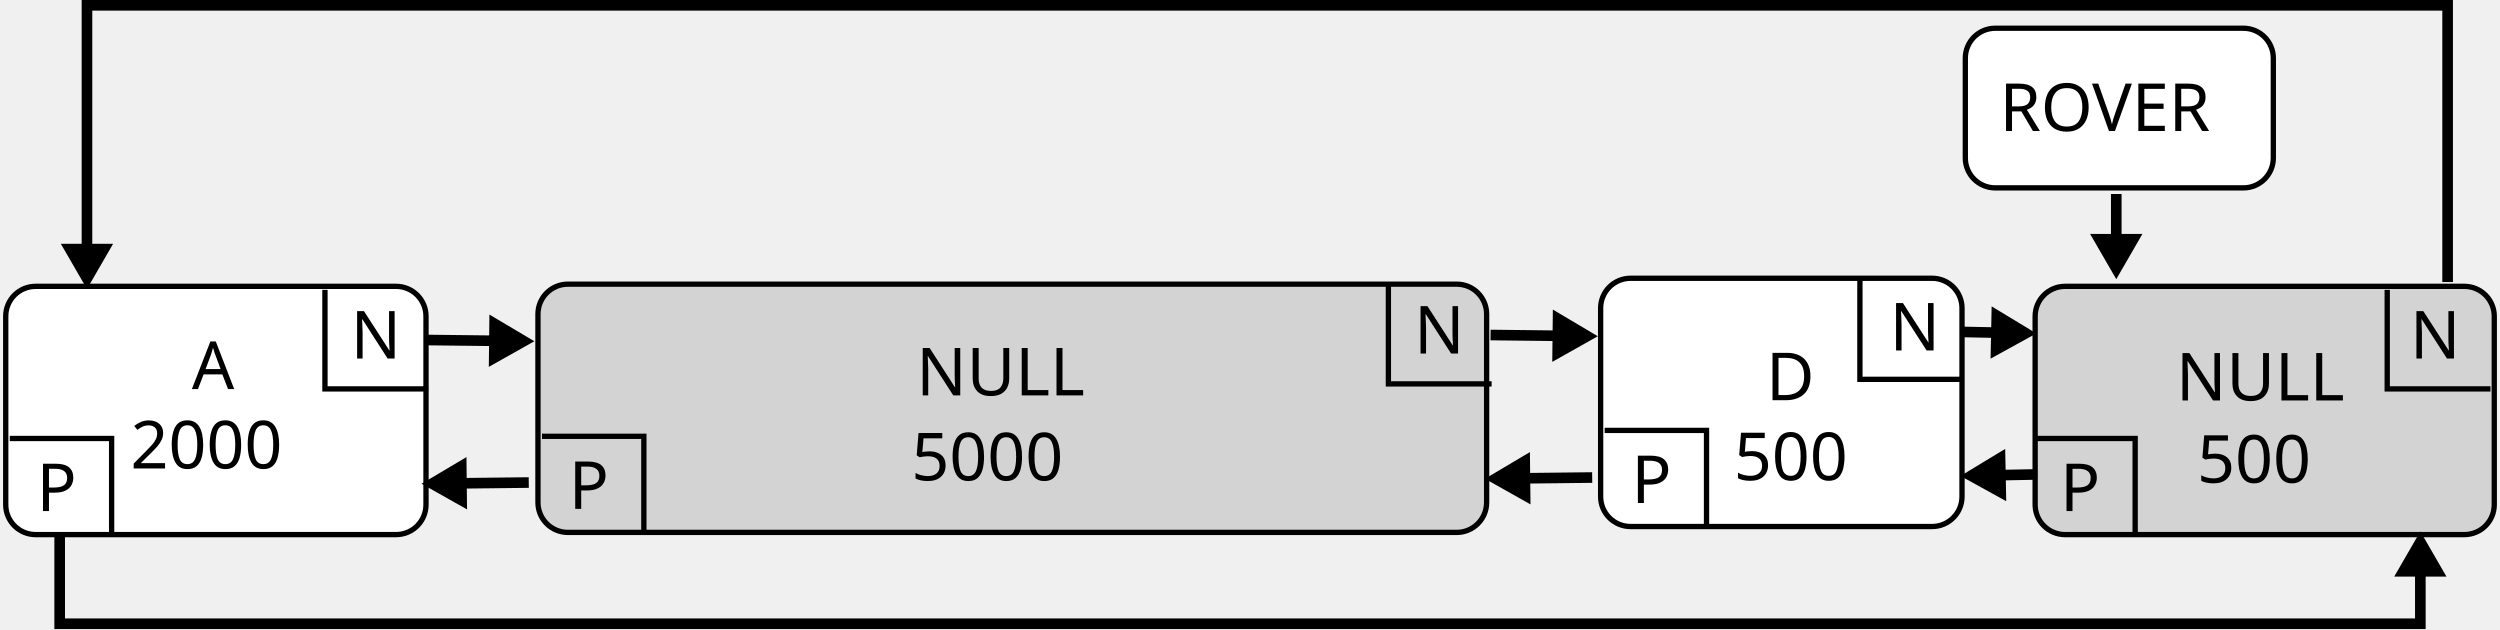
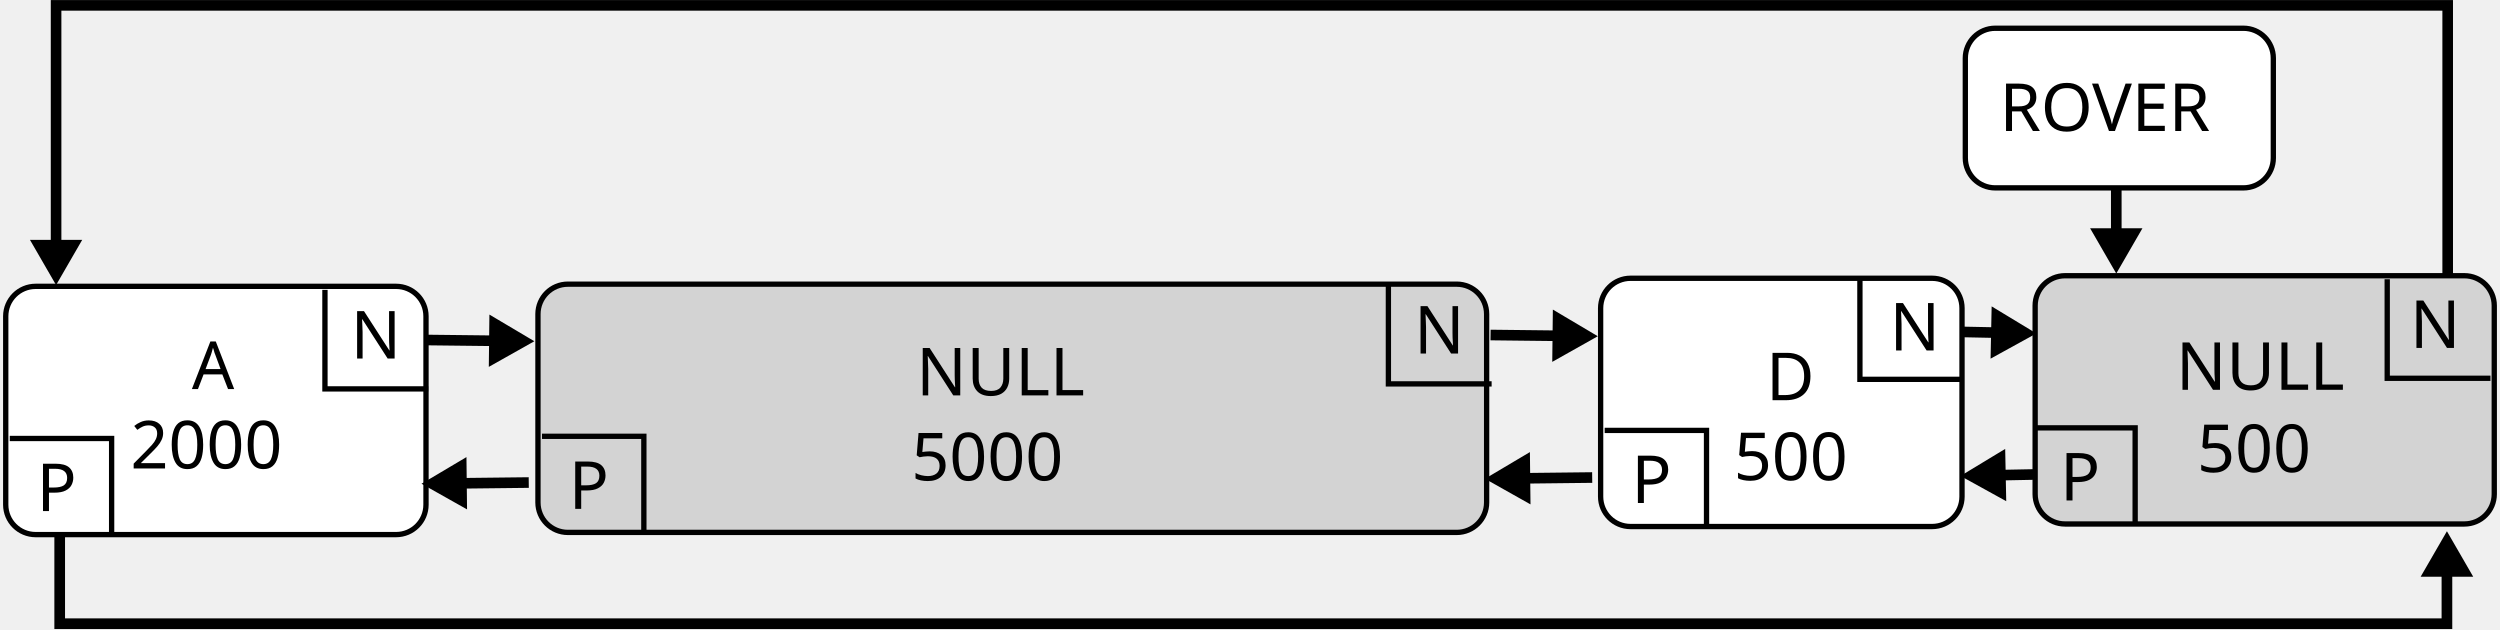
<svg xmlns="http://www.w3.org/2000/svg" width="5.23in" height="1.316in" viewBox="0 0 470.721 118.453" id="svg2" version="1.1">
  <defs id="defs4">
    <marker style="overflow:visible" id="marker11812" refX="0" refY="0" orient="auto">
      <path transform="scale(0.4,0.4)" style="fill:#000000;fill-opacity:1;fill-rule:evenodd;stroke:#000000;stroke-width:1pt;stroke-opacity:1" d="m 5.77,0 -8.65,5 0,-10 8.65,5 z" id="path11814" />
    </marker>
    <marker orient="auto" refY="0" refX="0" id="TriangleOutM-9" style="overflow:visible">
      <path id="path4508-5" d="m 5.77,0 -8.65,5 0,-10 8.65,5 z" style="fill:#000000;fill-opacity:1;fill-rule:evenodd;stroke:#000000;stroke-width:1pt;stroke-opacity:1" transform="scale(0.4,0.4)" />
    </marker>
    <marker orient="auto" refY="0" refX="0" id="TriangleOutM-9-1" style="overflow:visible">
      <path id="path4508-5-8" d="m 5.77,0 -8.65,5 0,-10 8.65,5 z" style="fill:#000000;fill-opacity:1;fill-rule:evenodd;stroke:#000000;stroke-width:1pt;stroke-opacity:1" transform="scale(0.4,0.4)" />
    </marker>
    <marker orient="auto" refY="0" refX="0" id="TriangleOutM-99" style="overflow:visible">
      <path id="path4508-58" d="m 5.77,0 -8.65,5 0,-10 8.65,5 z" style="fill:#000000;fill-opacity:1;fill-rule:evenodd;stroke:#000000;stroke-width:1pt;stroke-opacity:1" transform="scale(0.4,0.4)" />
    </marker>
    <marker orient="auto" refY="0" refX="0" id="TriangleOutM-7" style="overflow:visible">
      <path id="path4508-9" d="m 5.77,0 -8.65,5 0,-10 8.65,5 z" style="fill:#000000;fill-opacity:1;fill-rule:evenodd;stroke:#000000;stroke-width:1pt;stroke-opacity:1" transform="scale(0.4,0.4)" />
    </marker>
    <marker orient="auto" refY="0" refX="0" id="TriangleOutM-5" style="overflow:visible">
      <path id="path4508-3" d="m 5.77,0 -8.65,5 0,-10 8.65,5 z" style="fill:#000000;fill-opacity:1;fill-rule:evenodd;stroke:#000000;stroke-width:1pt;stroke-opacity:1" transform="scale(0.4,0.4)" />
    </marker>
    <marker orient="auto" refY="0" refX="0" id="TriangleOutM-0" style="overflow:visible">
      <path id="path4508-97" d="m 5.77,0 -8.65,5 0,-10 8.65,5 z" style="fill:#000000;fill-opacity:1;fill-rule:evenodd;stroke:#000000;stroke-width:1pt;stroke-opacity:1" transform="scale(0.4,0.4)" />
    </marker>
    <marker orient="auto" refY="0" refX="0" id="TriangleOutM-0-0" style="overflow:visible">
      <path id="path4508-97-9" d="m 5.77,0 -8.65,5 0,-10 8.65,5 z" style="fill:#000000;fill-opacity:1;fill-rule:evenodd;stroke:#000000;stroke-width:1pt;stroke-opacity:1" transform="scale(0.4,0.4)" />
    </marker>
    <marker orient="auto" refY="0" refX="0" id="TriangleOutM-9-2" style="overflow:visible">
      <path id="path4508-5-7" d="m 5.77,0 -8.65,5 0,-10 8.65,5 z" style="fill:#000000;fill-opacity:1;fill-rule:evenodd;stroke:#000000;stroke-width:1pt;stroke-opacity:1" transform="scale(0.4,0.4)" />
    </marker>
    <marker orient="auto" refY="0" refX="0" id="TriangleOutM-9-0" style="overflow:visible">
      <path id="path4508-5-9" d="m 5.77,0 -8.65,5 0,-10 8.65,5 z" style="fill:#000000;fill-opacity:1;fill-rule:evenodd;stroke:#000000;stroke-width:1pt;stroke-opacity:1" transform="scale(0.4,0.4)" />
    </marker>
    <marker orient="auto" refY="0" refX="0" id="TriangleOutM-57" style="overflow:visible">
      <path id="path4508-1" d="m 5.77,0 -8.65,5 0,-10 8.65,5 z" style="fill:#000000;fill-opacity:1;fill-rule:evenodd;stroke:#000000;stroke-width:1pt;stroke-opacity:1" transform="scale(0.4,0.4)" />
    </marker>
    <marker style="overflow:visible" id="marker11812-6" refX="0" refY="0" orient="auto">
      <path transform="scale(0.4,0.4)" style="fill:#000000;fill-opacity:1;fill-rule:evenodd;stroke:#000000;stroke-width:1pt;stroke-opacity:1" d="m 5.77,0 -8.65,5 0,-10 8.65,5 z" id="path11814-1" />
    </marker>
    <marker orient="auto" refY="0" refX="0" id="TriangleOutM-57-2" style="overflow:visible">
      <path id="path4508-1-9" d="m 5.77,0 -8.65,5 0,-10 8.65,5 z" style="fill:#000000;fill-opacity:1;fill-rule:evenodd;stroke:#000000;stroke-width:1pt;stroke-opacity:1" transform="scale(0.4,0.4)" />
    </marker>
    <marker orient="auto" refY="0" refX="0" id="TriangleOutM-57-2-7" style="overflow:visible">
      <path id="path4508-1-9-6" d="m 5.77,0 -8.65,5 0,-10 8.65,5 z" style="fill:#000000;fill-opacity:1;fill-rule:evenodd;stroke:#000000;stroke-width:1pt;stroke-opacity:1" transform="scale(0.4,0.4)" />
    </marker>
    <marker orient="auto" refY="0" refX="0" id="TriangleOutM-57-2-4" style="overflow:visible">
      <path id="path4508-1-9-7" d="m 5.77,0 -8.65,5 0,-10 8.65,5 z" style="fill:#000000;fill-opacity:1;fill-rule:evenodd;stroke:#000000;stroke-width:1pt;stroke-opacity:1" transform="scale(0.4,0.4)" />
    </marker>
    <marker orient="auto" refY="0" refX="0" id="TriangleOutM-57-2-4-7" style="overflow:visible">
      <path id="path4508-1-9-7-5" d="m 5.77,0 -8.65,5 0,-10 8.65,5 z" style="fill:#000000;fill-opacity:1;fill-rule:evenodd;stroke:#000000;stroke-width:1pt;stroke-opacity:1" transform="scale(0.4,0.4)" />
    </marker>
    <marker style="overflow:visible" id="marker11812-3" refX="0" refY="0" orient="auto">
      <path transform="scale(0.4,0.4)" style="fill:#000000;fill-opacity:1;fill-rule:evenodd;stroke:#000000;stroke-width:1pt;stroke-opacity:1" d="m 5.77,0 -8.65,5 0,-10 8.65,5 z" id="path11814-5" />
    </marker>
    <marker orient="auto" refY="0" refX="0" id="TriangleOutM-57-2-7-5" style="overflow:visible">
      <path id="path4508-1-9-6-3" d="m 5.77,0 -8.65,5 0,-10 8.65,5 z" style="fill:#000000;fill-opacity:1;fill-rule:evenodd;stroke:#000000;stroke-width:1pt;stroke-opacity:1" transform="scale(0.4,0.4)" />
    </marker>
    <marker orient="auto" refY="0" refX="0" id="TriangleOutM-57-2-4-7-9" style="overflow:visible">
      <path id="path4508-1-9-7-5-9" d="m 5.77,0 -8.65,5 0,-10 8.65,5 z" style="fill:#000000;fill-opacity:1;fill-rule:evenodd;stroke:#000000;stroke-width:1pt;stroke-opacity:1" transform="scale(0.4,0.4)" />
    </marker>
    <marker orient="auto" refY="0" refX="0" id="TriangleOutM-57-2-7-8" style="overflow:visible">
      <path id="path4508-1-9-6-8" d="m 5.77,0 -8.65,5 0,-10 8.65,5 z" style="fill:#000000;fill-opacity:1;fill-rule:evenodd;stroke:#000000;stroke-width:1pt;stroke-opacity:1" transform="scale(0.4,0.4)" />
    </marker>
    <marker orient="auto" refY="0" refX="0" id="TriangleOutM-57-2-4-7-0" style="overflow:visible">
      <path id="path4508-1-9-7-5-1" d="m 5.77,0 -8.65,5 0,-10 8.65,5 z" style="fill:#000000;fill-opacity:1;fill-rule:evenodd;stroke:#000000;stroke-width:1pt;stroke-opacity:1" transform="scale(0.4,0.4)" />
    </marker>
    <marker orient="auto" refY="0" refX="0" id="TriangleOutM-57-2-7-82" style="overflow:visible">
      <path id="path4508-1-9-6-9" d="m 5.77,0 -8.65,5 0,-10 8.65,5 z" style="fill:#000000;fill-opacity:1;fill-rule:evenodd;stroke:#000000;stroke-width:1pt;stroke-opacity:1" transform="scale(0.4,0.4)" />
    </marker>
    <marker orient="auto" refY="0" refX="0" id="TriangleOutM-57-2-4-7-1" style="overflow:visible">
      <path id="path4508-1-9-7-5-5" d="m 5.77,0 -8.65,5 0,-10 8.65,5 z" style="fill:#000000;fill-opacity:1;fill-rule:evenodd;stroke:#000000;stroke-width:1pt;stroke-opacity:1" transform="scale(0.4,0.4)" />
    </marker>
    <marker orient="auto" refY="0" refX="0" id="TriangleOutM-57-2-7-81" style="overflow:visible">
      <path id="path4508-1-9-6-81" d="m 5.77,0 -8.65,5 0,-10 8.65,5 z" style="fill:#000000;fill-opacity:1;fill-rule:evenodd;stroke:#000000;stroke-width:1pt;stroke-opacity:1" transform="scale(0.4,0.4)" />
    </marker>
    <marker orient="auto" refY="0" refX="0" id="TriangleOutM-57-2-4-7-00" style="overflow:visible">
      <path id="path4508-1-9-7-5-0" d="m 5.77,0 -8.65,5 0,-10 8.65,5 z" style="fill:#000000;fill-opacity:1;fill-rule:evenodd;stroke:#000000;stroke-width:1pt;stroke-opacity:1" transform="scale(0.4,0.4)" />
    </marker>
    <marker orient="auto" refY="0" refX="0" id="TriangleOutM-57-2-7-3" style="overflow:visible">
      <path id="path4508-1-9-6-38" d="m 5.77,0 -8.65,5 0,-10 8.65,5 z" style="fill:#000000;fill-opacity:1;fill-rule:evenodd;stroke:#000000;stroke-width:1pt;stroke-opacity:1" transform="scale(0.4,0.4)" />
    </marker>
    <marker orient="auto" refY="0" refX="0" id="TriangleOutM-57-2-4-7-6" style="overflow:visible">
      <path id="path4508-1-9-7-5-8" d="m 5.77,0 -8.65,5 0,-10 8.65,5 z" style="fill:#000000;fill-opacity:1;fill-rule:evenodd;stroke:#000000;stroke-width:1pt;stroke-opacity:1" transform="scale(0.4,0.4)" />
    </marker>
  </defs>
  <g id="layer1" transform="translate(1.757068,-500.3344)">
-     <rect style="fill:#d3d3d3;fill-opacity:1;stroke:#000000;stroke-width:1;stroke-miterlimit:4;stroke-dasharray:none;stroke-opacity:1" id="rect4261-3-0-44" width="86.452" height="46.747" x="381.447" y="554.253" ry="5.632" />
-     <text xml:space="preserve" style="font-style:normal;font-weight:normal;font-size:12.5px;line-height:125%;font-family:sans-serif;letter-spacing:0px;word-spacing:0px;fill:#000000;fill-opacity:1;stroke:none;stroke-width:1px;stroke-linecap:butt;stroke-linejoin:miter;stroke-opacity:1" x="411.94" y="591.224" id="text10801-4-8">
-       <tspan id="tspan10803-3-5" x="411.94" y="591.224">500</tspan>
-     </text>
-     <path style="fill:none;fill-rule:evenodd;stroke:#000000;stroke-width:1;stroke-linecap:butt;stroke-linejoin:miter;stroke-miterlimit:4;stroke-dasharray:none;stroke-opacity:1" d="m 447.741,554.916 0,18.649 19.439,0" id="path10784-9" />
-     <text xml:space="preserve" style="font-style:normal;font-weight:normal;font-size:12.5px;line-height:125%;font-family:sans-serif;letter-spacing:0px;word-spacing:0px;fill:#000000;fill-opacity:1;stroke:none;stroke-width:1px;stroke-linecap:butt;stroke-linejoin:miter;stroke-opacity:1" x="452.026" y="567.847" id="text10823-65">
-       <tspan id="tspan10825-3" x="452.026" y="567.847">N</tspan>
-     </text>
-     <g id="g18352" transform="translate(126.3792,0)">
-       <path id="path10784-5-3" d="m 273.899,601.299 0,-18.398 -19.178,0" style="fill:none;fill-rule:evenodd;stroke:#000000;stroke-width:1;stroke-linecap:butt;stroke-linejoin:miter;stroke-miterlimit:4;stroke-dasharray:none;stroke-opacity:1" />
-       <text id="text10823-6-7" y="596.572" x="259.759" style="font-style:normal;font-weight:normal;font-size:12.5px;line-height:125%;font-family:sans-serif;letter-spacing:0px;word-spacing:0px;fill:#000000;fill-opacity:1;stroke:none;stroke-width:1px;stroke-linecap:butt;stroke-linejoin:miter;stroke-opacity:1" xml:space="preserve">
-         <tspan y="596.572" x="259.759" id="tspan10825-2-45">P</tspan>
+     <g id="g4416" transform="translate(0,-2)">
+       <rect ry="5.632" y="554.253" x="381.447" height="46.747" width="86.452" id="rect4261-3-0-44" style="fill:#d3d3d3;fill-opacity:1;stroke:#000000;stroke-width:1;stroke-miterlimit:4;stroke-dasharray:none;stroke-opacity:1" />
+       <text id="text10801-4-8" y="591.224" x="411.94" style="font-style:normal;font-weight:normal;font-size:12.5px;line-height:125%;font-family:sans-serif;letter-spacing:0px;word-spacing:0px;fill:#000000;fill-opacity:1;stroke:none;stroke-width:1px;stroke-linecap:butt;stroke-linejoin:miter;stroke-opacity:1" xml:space="preserve">
+         <tspan y="591.224" x="411.94" id="tspan10803-3-5">500</tspan>
+       </text>
+       <path id="path10784-9" d="m 447.741,554.916 0,18.649 19.439,0" style="fill:none;fill-rule:evenodd;stroke:#000000;stroke-width:1;stroke-linecap:butt;stroke-linejoin:miter;stroke-miterlimit:4;stroke-dasharray:none;stroke-opacity:1" />
+       <text id="text10823-65" y="567.847" x="452.026" style="font-style:normal;font-weight:normal;font-size:12.5px;line-height:125%;font-family:sans-serif;letter-spacing:0px;word-spacing:0px;fill:#000000;fill-opacity:1;stroke:none;stroke-width:1px;stroke-linecap:butt;stroke-linejoin:miter;stroke-opacity:1" xml:space="preserve">
+         <tspan y="567.847" x="452.026" id="tspan10825-3">N</tspan>
+       </text>
+       <g transform="translate(126.3792,0)" id="g18352">
+         <path style="fill:none;fill-rule:evenodd;stroke:#000000;stroke-width:1;stroke-linecap:butt;stroke-linejoin:miter;stroke-miterlimit:4;stroke-dasharray:none;stroke-opacity:1" d="m 273.899,601.299 0,-18.398 -19.178,0" id="path10784-5-3" />
+         <text xml:space="preserve" style="font-style:normal;font-weight:normal;font-size:12.5px;line-height:125%;font-family:sans-serif;letter-spacing:0px;word-spacing:0px;fill:#000000;fill-opacity:1;stroke:none;stroke-width:1px;stroke-linecap:butt;stroke-linejoin:miter;stroke-opacity:1" x="259.759" y="596.572" id="text10823-6-7">
+           <tspan id="tspan10825-2-45" x="259.759" y="596.572">P</tspan>
+         </text>
+       </g>
+       <text id="text10942-52" y="575.739" x="407.973" style="font-style:normal;font-weight:normal;font-size:12.5px;line-height:125%;font-family:sans-serif;letter-spacing:0px;word-spacing:0px;fill:#000000;fill-opacity:1;stroke:none;stroke-width:1px;stroke-linecap:butt;stroke-linejoin:miter;stroke-opacity:1" xml:space="preserve">
+         <tspan y="575.739" x="407.973" id="tspan10944-6">NULL</tspan>
      </text>
    </g>
-     <text xml:space="preserve" style="font-style:normal;font-weight:normal;font-size:12.5px;line-height:125%;font-family:sans-serif;letter-spacing:0px;word-spacing:0px;fill:#000000;fill-opacity:1;stroke:none;stroke-width:1px;stroke-linecap:butt;stroke-linejoin:miter;stroke-opacity:1" x="407.973" y="575.739" id="text10942-52">
-       <tspan id="tspan10944-6" x="407.973" y="575.739">NULL</tspan>
+     <rect style="fill:#ffffff;fill-opacity:1;stroke:#000000;stroke-width:1;stroke-miterlimit:4;stroke-dasharray:none;stroke-opacity:1" id="rect4261-3-0-5-3" width="57.998" height="30.06" x="368.299" y="505.653" ry="5.632" />
+     <text xml:space="preserve" style="font-style:normal;font-weight:normal;font-size:12.5px;line-height:125%;font-family:sans-serif;letter-spacing:0px;word-spacing:0px;fill:#000000;fill-opacity:1;stroke:none;stroke-width:1px;stroke-linecap:butt;stroke-linejoin:miter;stroke-opacity:1" x="374.746" y="525.001" id="text10801-0-2">
+       <tspan id="tspan10803-5-9" x="374.746" y="525.001">ROVER</tspan>
    </text>
-     <g id="g18369" transform="translate(114.1848,-0.554295)">
-       <rect ry="5.632" y="506.207" x="254.114" height="30.06" width="57.998" id="rect4261-3-0-5-3" style="fill:#ffffff;fill-opacity:1;stroke:#000000;stroke-width:1;stroke-miterlimit:4;stroke-dasharray:none;stroke-opacity:1" />
-       <text id="text10801-0-2" y="525.556" x="260.561" style="font-style:normal;font-weight:normal;font-size:12.5px;line-height:125%;font-family:sans-serif;letter-spacing:0px;word-spacing:0px;fill:#000000;fill-opacity:1;stroke:none;stroke-width:1px;stroke-linecap:butt;stroke-linejoin:miter;stroke-opacity:1" xml:space="preserve">
-         <tspan y="525.556" x="260.561" id="tspan10803-5-9">ROVER</tspan>
-       </text>
-       <path id="path11440-7" d="m 282.538,537.419 0,10.358" style="fill:none;fill-rule:evenodd;stroke:#000000;stroke-width:2;stroke-linecap:butt;stroke-linejoin:miter;stroke-miterlimit:4;stroke-dasharray:none;stroke-opacity:1;marker-end:url(#TriangleOutM-57)" />
-     </g>
-     <path style="fill:none;fill-rule:evenodd;stroke:#000000;stroke-width:2;stroke-linecap:butt;stroke-linejoin:miter;stroke-miterlimit:4;stroke-dasharray:none;stroke-opacity:1;marker-end:url(#marker11812)" d="m 9.466,600.601 0,17.187 444.513,0 0,-11.711" id="path17239" />
-     <path style="fill:none;fill-rule:evenodd;stroke:#000000;stroke-width:2;stroke-linecap:butt;stroke-linejoin:miter;stroke-miterlimit:4;stroke-dasharray:none;stroke-opacity:1;marker-end:url(#marker11812-3)" d="m 459.117,553.442 0,-52.108 -444.513,0 0,47.74" id="path17239-0" />
+     <path style="fill:none;fill-rule:evenodd;stroke:#000000;stroke-width:2;stroke-linecap:butt;stroke-linejoin:miter;stroke-miterlimit:4;stroke-dasharray:none;stroke-opacity:1;marker-end:url(#TriangleOutM-57)" d="m 396.723,535.8 0,10.358" id="path11440-7" />
+     <path style="fill:none;fill-rule:evenodd;stroke:#000000;stroke-width:2.01;stroke-linecap:butt;stroke-linejoin:miter;stroke-miterlimit:4;stroke-dasharray:none;stroke-opacity:1;marker-end:url(#marker11812)" d="m 9.469,600.608 0,17.172 449.517,0 0,-11.701" id="path17239" />
+     <path style="fill:none;fill-rule:evenodd;stroke:#000000;stroke-width:1.997;stroke-linecap:butt;stroke-linejoin:miter;stroke-miterlimit:4;stroke-dasharray:none;stroke-opacity:1;marker-end:url(#marker11812-3)" d="m 459.129,552.636 0,-51.292 -450.341,0 0,46.993" id="path17239-0" />
    <rect style="fill:#ffffff;fill-opacity:1;stroke:#000000;stroke-width:1;stroke-miterlimit:4;stroke-dasharray:none;stroke-opacity:1" id="rect4261-3-0" width="79.136" height="46.747" x="-0.693" y="554.253" ry="5.632" />
    <text xml:space="preserve" style="font-style:normal;font-weight:normal;font-size:12.5px;line-height:125%;font-family:sans-serif;letter-spacing:0px;word-spacing:0px;fill:#000000;fill-opacity:1;stroke:none;stroke-width:1px;stroke-linecap:butt;stroke-linejoin:miter;stroke-opacity:1" x="22.804" y="588.541" id="text10801-4">
      <tspan id="tspan10803-3" x="22.804" y="588.541">2000</tspan>
    </text>
    <g id="g18855" transform="translate(-9.97731,0)">
      <path id="path10784" d="m 69.392,554.916 0,18.649 19.439,0" style="fill:none;fill-rule:evenodd;stroke:#000000;stroke-width:1;stroke-linecap:butt;stroke-linejoin:miter;stroke-miterlimit:4;stroke-dasharray:none;stroke-opacity:1" />
      <text id="text10823" y="567.847" x="74.231" style="font-style:normal;font-weight:normal;font-size:12.5px;line-height:125%;font-family:sans-serif;letter-spacing:0px;word-spacing:0px;fill:#000000;fill-opacity:1;stroke:none;stroke-width:1px;stroke-linecap:butt;stroke-linejoin:miter;stroke-opacity:1" xml:space="preserve">
        <tspan y="567.847" x="74.231" id="tspan10825">N</tspan>
      </text>
    </g>
    <path style="fill:none;fill-rule:evenodd;stroke:#000000;stroke-width:1;stroke-linecap:butt;stroke-linejoin:miter;stroke-miterlimit:4;stroke-dasharray:none;stroke-opacity:1" d="m 19.247,601.299 0,-18.398 -19.178,0" id="path10784-5" />
    <text xml:space="preserve" style="font-style:normal;font-weight:normal;font-size:12.5px;line-height:125%;font-family:sans-serif;letter-spacing:0px;word-spacing:0px;fill:#000000;fill-opacity:1;stroke:none;stroke-width:1px;stroke-linecap:butt;stroke-linejoin:miter;stroke-opacity:1" x="5.107" y="596.572" id="text10823-6">
      <tspan id="tspan10825-2" x="5.107" y="596.572">P</tspan>
    </text>
    <path style="fill:none;fill-rule:evenodd;stroke:#000000;stroke-width:2;stroke-linecap:butt;stroke-linejoin:miter;stroke-miterlimit:4;stroke-dasharray:none;stroke-opacity:1;marker-end:url(#TriangleOutM-57-2-7)" d="m 78.653,564.359 14.511,0.166" id="path11440-7-0-1" />
    <path style="fill:none;fill-rule:evenodd;stroke:#000000;stroke-width:2;stroke-linecap:butt;stroke-linejoin:miter;stroke-miterlimit:4;stroke-dasharray:none;stroke-opacity:1;marker-end:url(#TriangleOutM-57-2-4-7)" d="m 97.791,591.196 -14.511,0.166" id="path11440-7-0-2-8" />
    <text xml:space="preserve" style="font-style:normal;font-weight:normal;font-size:12.5px;line-height:125%;font-family:sans-serif;letter-spacing:0px;word-spacing:0px;fill:#000000;fill-opacity:1;stroke:none;stroke-width:1px;stroke-linecap:butt;stroke-linejoin:miter;stroke-opacity:1" x="34.361" y="573.602" id="text18908">
      <tspan id="tspan18910" x="34.361" y="573.602">A</tspan>
    </text>
    <text xml:space="preserve" style="font-style:normal;font-weight:normal;font-size:12.5px;line-height:125%;font-family:sans-serif;letter-spacing:0px;word-spacing:0px;fill:#000000;fill-opacity:1;stroke:none;stroke-width:1px;stroke-linecap:butt;stroke-linejoin:miter;stroke-opacity:1" x="8.775" y="567.793" id="text18912">
      <tspan id="tspan18914" x="8.775" y="567.793" />
    </text>
    <rect style="fill:#d3d3d3;fill-opacity:1;stroke:#000000;stroke-width:1;stroke-miterlimit:4;stroke-dasharray:none;stroke-opacity:1" id="rect4261-3-0-4" width="178.633" height="46.747" x="99.526" y="553.842" ry="5.632" />
    <text xml:space="preserve" style="font-style:normal;font-weight:normal;font-size:12.5px;line-height:125%;font-family:sans-serif;letter-spacing:0px;word-spacing:0px;fill:#000000;fill-opacity:1;stroke:none;stroke-width:1px;stroke-linecap:butt;stroke-linejoin:miter;stroke-opacity:1" x="169.845" y="590.791" id="text10801-4-4">
      <tspan id="tspan10803-3-8" x="169.845" y="590.791">5000</tspan>
    </text>
    <path style="fill:none;fill-rule:evenodd;stroke:#000000;stroke-width:1;stroke-linecap:butt;stroke-linejoin:miter;stroke-miterlimit:4;stroke-dasharray:none;stroke-opacity:1" d="m 119.465,600.888 0,-18.398 -19.178,0" id="path10784-5-0" />
    <text xml:space="preserve" style="font-style:normal;font-weight:normal;font-size:12.5px;line-height:125%;font-family:sans-serif;letter-spacing:0px;word-spacing:0px;fill:#000000;fill-opacity:1;stroke:none;stroke-width:1px;stroke-linecap:butt;stroke-linejoin:miter;stroke-opacity:1" x="105.325" y="596.161" id="text10823-6-6">
      <tspan id="tspan10825-2-2" x="105.325" y="596.161">P</tspan>
    </text>
    <g id="g20148" transform="translate(100.0294,-0.5320714)">
      <g transform="translate(90.24084,-0.4107686)" id="g18855-4">
        <path style="fill:none;fill-rule:evenodd;stroke:#000000;stroke-width:1;stroke-linecap:butt;stroke-linejoin:miter;stroke-miterlimit:4;stroke-dasharray:none;stroke-opacity:1" d="m 69.392,554.916 0,18.649 19.439,0" id="path10784-8" />
        <text xml:space="preserve" style="font-style:normal;font-weight:normal;font-size:12.5px;line-height:125%;font-family:sans-serif;letter-spacing:0px;word-spacing:0px;fill:#000000;fill-opacity:1;stroke:none;stroke-width:1px;stroke-linecap:butt;stroke-linejoin:miter;stroke-opacity:1" x="74.231" y="567.847" id="text10823-3">
          <tspan id="tspan10825-9" x="74.231" y="567.847">N</tspan>
        </text>
      </g>
      <path id="path11440-7-0-1-1" d="m 178.871,563.949 14.511,0.166" style="fill:none;fill-rule:evenodd;stroke:#000000;stroke-width:2;stroke-linecap:butt;stroke-linejoin:miter;stroke-miterlimit:4;stroke-dasharray:none;stroke-opacity:1;marker-end:url(#TriangleOutM-57-2-7-82)" />
      <path id="path11440-7-0-2-8-2" d="m 198.01,590.785 -14.511,0.166" style="fill:none;fill-rule:evenodd;stroke:#000000;stroke-width:2;stroke-linecap:butt;stroke-linejoin:miter;stroke-miterlimit:4;stroke-dasharray:none;stroke-opacity:1;marker-end:url(#TriangleOutM-57-2-4-7-1)" />
    </g>
    <text xml:space="preserve" style="font-style:normal;font-weight:normal;font-size:12.5px;line-height:125%;font-family:sans-serif;letter-spacing:0px;word-spacing:0px;fill:#000000;fill-opacity:1;stroke:none;stroke-width:1px;stroke-linecap:butt;stroke-linejoin:miter;stroke-opacity:1" x="170.76" y="574.788" id="text18908-1">
      <tspan id="tspan18910-1" x="170.76" y="574.788">NULL</tspan>
    </text>
    <text xml:space="preserve" style="font-style:normal;font-weight:normal;font-size:12.5px;line-height:125%;font-family:sans-serif;letter-spacing:0px;word-spacing:0px;fill:#000000;fill-opacity:1;stroke:none;stroke-width:1px;stroke-linecap:butt;stroke-linejoin:miter;stroke-opacity:1" x="108.993" y="567.382" id="text18912-3">
      <tspan id="tspan18914-9" x="108.993" y="567.382" />
    </text>
    <rect style="fill:#ffffff;fill-opacity:1;stroke:#000000;stroke-width:1;stroke-miterlimit:4;stroke-dasharray:none;stroke-opacity:1" id="rect4261-3-0-0" width="68.05" height="46.747" x="299.626" y="552.733" ry="5.632" />
    <text xml:space="preserve" style="font-style:normal;font-weight:normal;font-size:12.5px;line-height:125%;font-family:sans-serif;letter-spacing:0px;word-spacing:0px;fill:#000000;fill-opacity:1;stroke:none;stroke-width:1px;stroke-linecap:butt;stroke-linejoin:miter;stroke-opacity:1" x="324.719" y="590.746" id="text10801-4-2">
      <tspan id="tspan10803-3-4" x="324.719" y="590.746">500</tspan>
    </text>
    <path style="fill:none;fill-rule:evenodd;stroke:#000000;stroke-width:1;stroke-linecap:butt;stroke-linejoin:miter;stroke-miterlimit:4;stroke-dasharray:none;stroke-opacity:1" d="m 319.566,599.779 0,-18.398 -19.178,0" id="path10784-5-4" />
    <text xml:space="preserve" style="font-style:normal;font-weight:normal;font-size:12.5px;line-height:125%;font-family:sans-serif;letter-spacing:0px;word-spacing:0px;fill:#000000;fill-opacity:1;stroke:none;stroke-width:1px;stroke-linecap:butt;stroke-linejoin:miter;stroke-opacity:1" x="305.426" y="595.052" id="text10823-6-3">
      <tspan id="tspan10825-2-7" x="305.426" y="595.052">P</tspan>
    </text>
    <g id="g19573" transform="translate(6.097244,115.8477)">
      <g transform="translate(273.7125,-117.367)" id="g18855-2">
        <path style="fill:none;fill-rule:evenodd;stroke:#000000;stroke-width:1;stroke-linecap:butt;stroke-linejoin:miter;stroke-miterlimit:4;stroke-dasharray:none;stroke-opacity:1" d="m 68.64,554.634 0,18.649 19.439,0" id="path10784-0" />
        <text xml:space="preserve" style="font-style:normal;font-weight:normal;font-size:12.5px;line-height:125%;font-family:sans-serif;letter-spacing:0px;word-spacing:0px;fill:#000000;fill-opacity:1;stroke:none;stroke-width:1px;stroke-linecap:butt;stroke-linejoin:miter;stroke-opacity:1" x="74.231" y="567.847" id="text10823-2">
          <tspan id="tspan10825-6" x="74.231" y="567.847">N</tspan>
        </text>
      </g>
      <path id="path11440-7-0-1-0" d="m 361.779,446.992 8.115,0.166" style="fill:none;fill-rule:evenodd;stroke:#000000;stroke-width:2;stroke-linecap:butt;stroke-linejoin:miter;stroke-miterlimit:4;stroke-dasharray:none;stroke-opacity:1;marker-end:url(#TriangleOutM-57-2-7-3)" />
      <path id="path11440-7-0-2-8-7" d="m 375.273,473.829 -8.303,0.166" style="fill:none;fill-rule:evenodd;stroke:#000000;stroke-width:2;stroke-linecap:butt;stroke-linejoin:miter;stroke-miterlimit:4;stroke-dasharray:none;stroke-opacity:1;marker-end:url(#TriangleOutM-57-2-4-7-6)" />
    </g>
    <text xml:space="preserve" style="font-style:normal;font-weight:normal;font-size:12.5px;line-height:125%;font-family:sans-serif;letter-spacing:0px;word-spacing:0px;fill:#000000;fill-opacity:1;stroke:none;stroke-width:1px;stroke-linecap:butt;stroke-linejoin:miter;stroke-opacity:1" x="330.777" y="575.696" id="text18908-0">
      <tspan id="tspan18910-4" x="330.777" y="575.696">D</tspan>
    </text>
  </g>
</svg>
